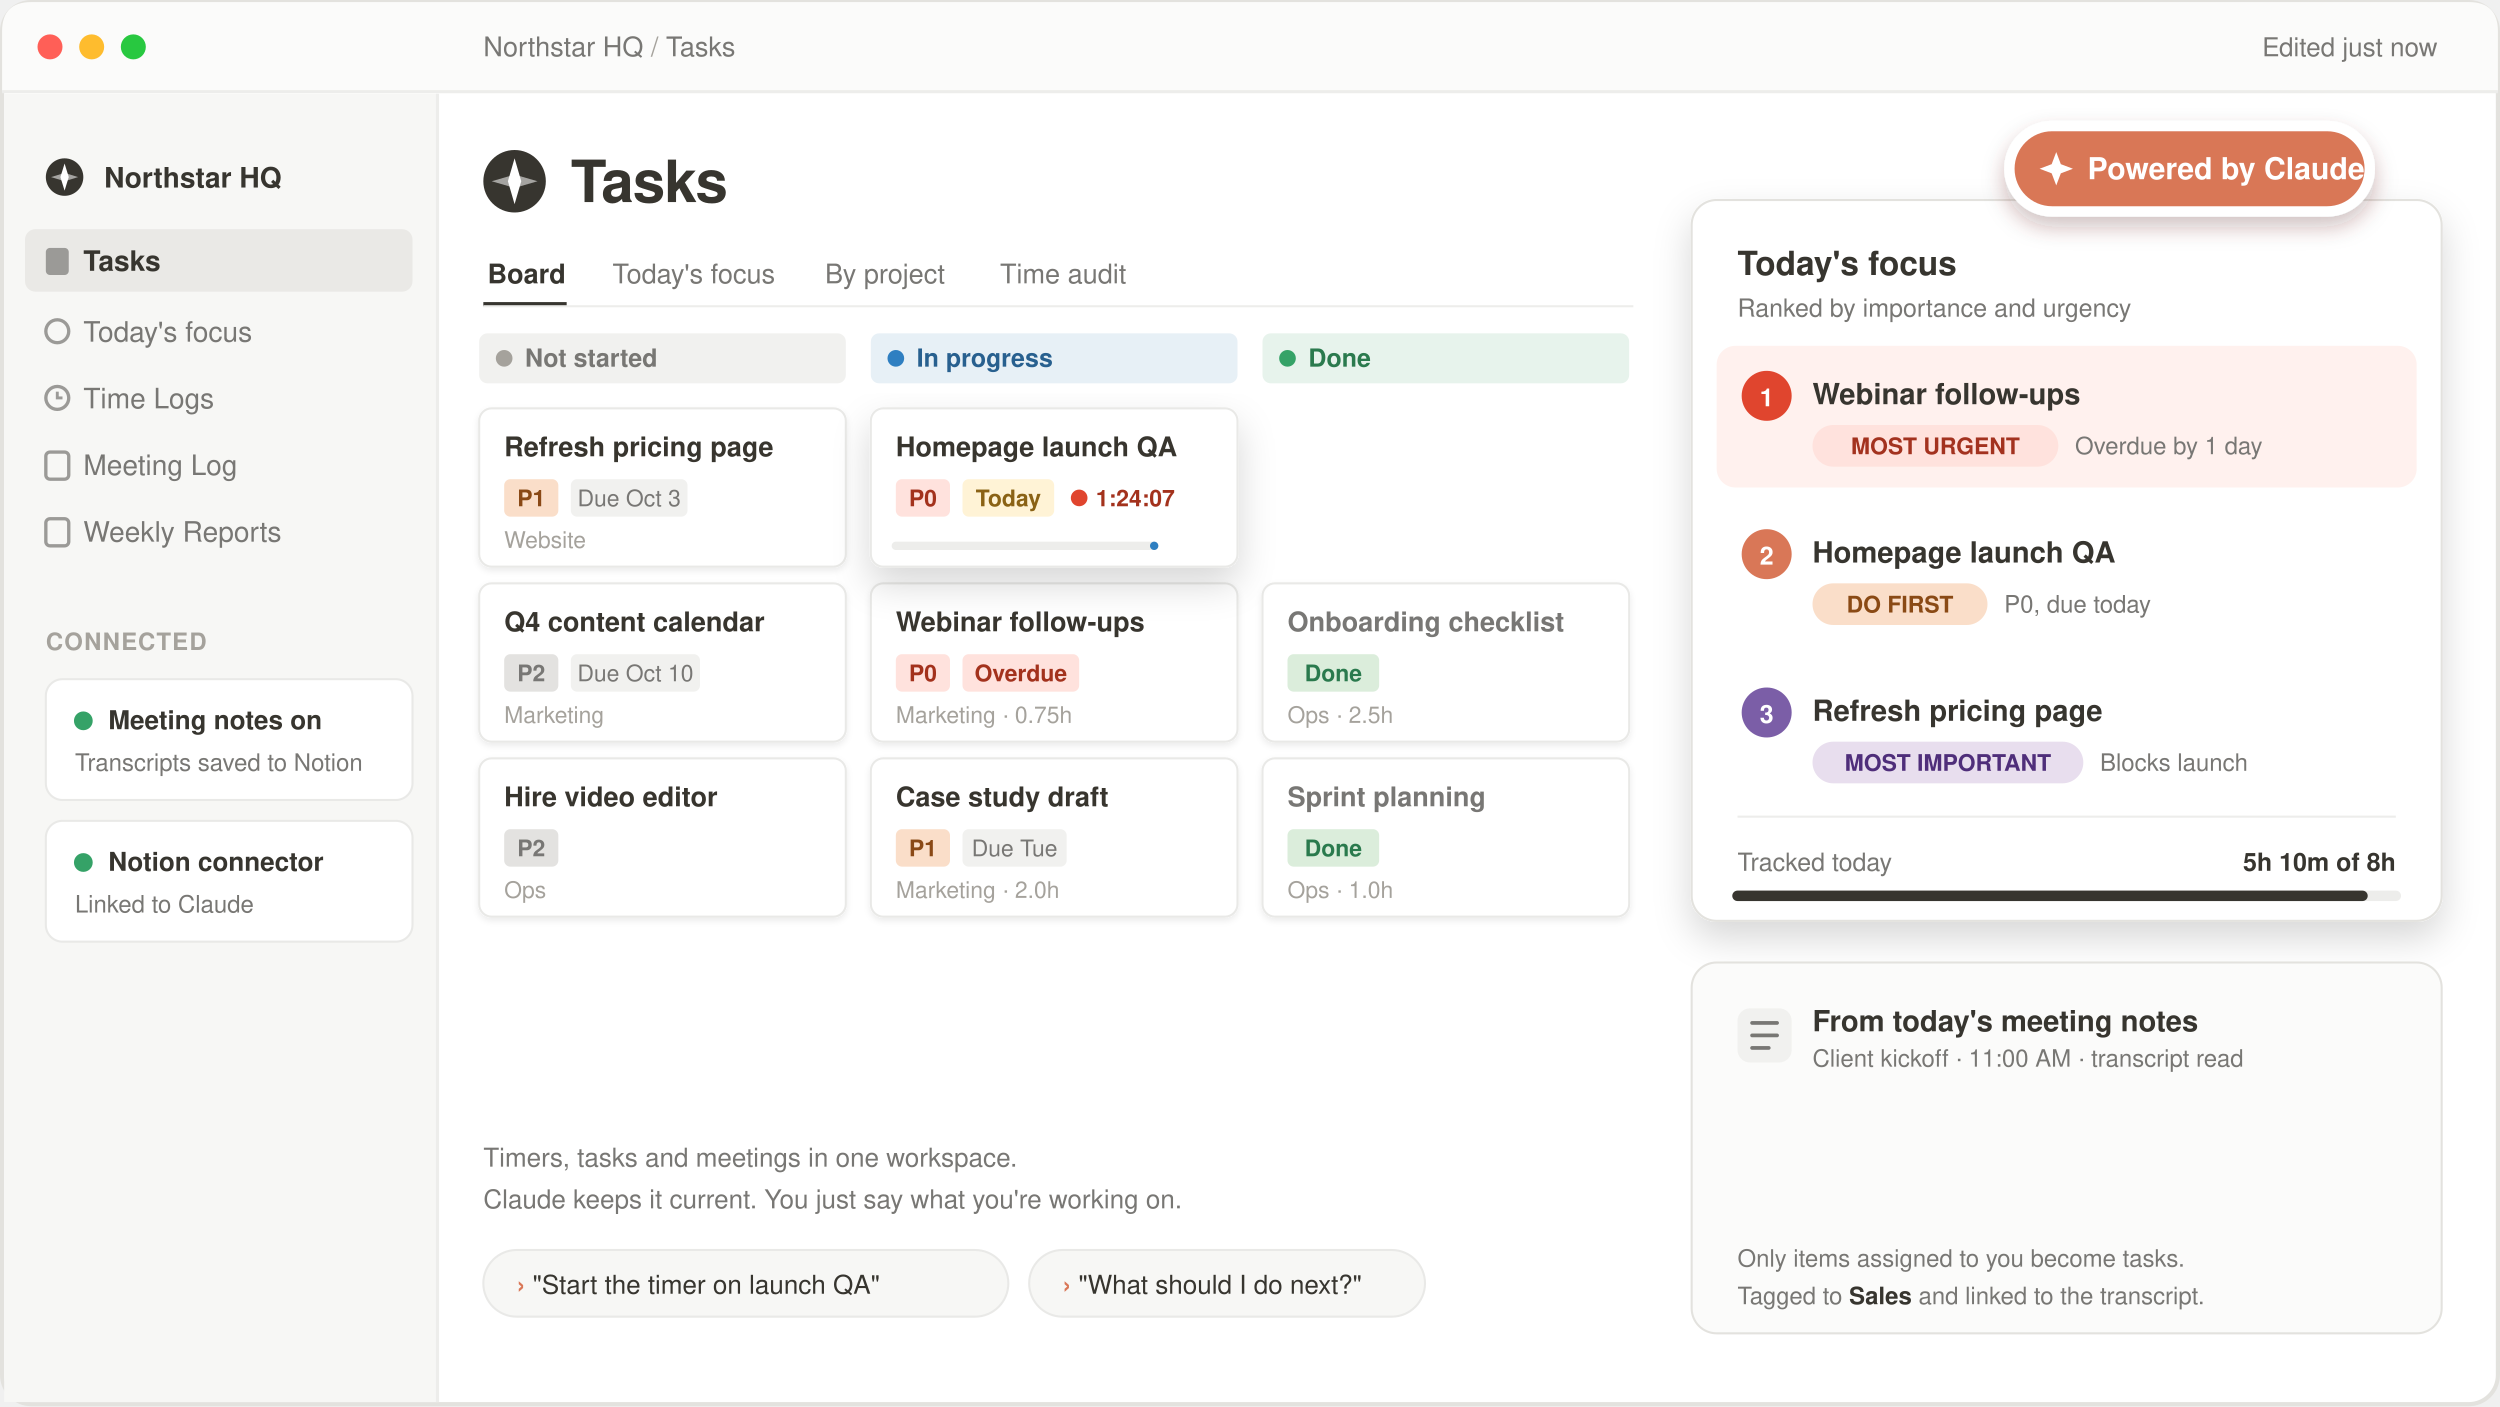
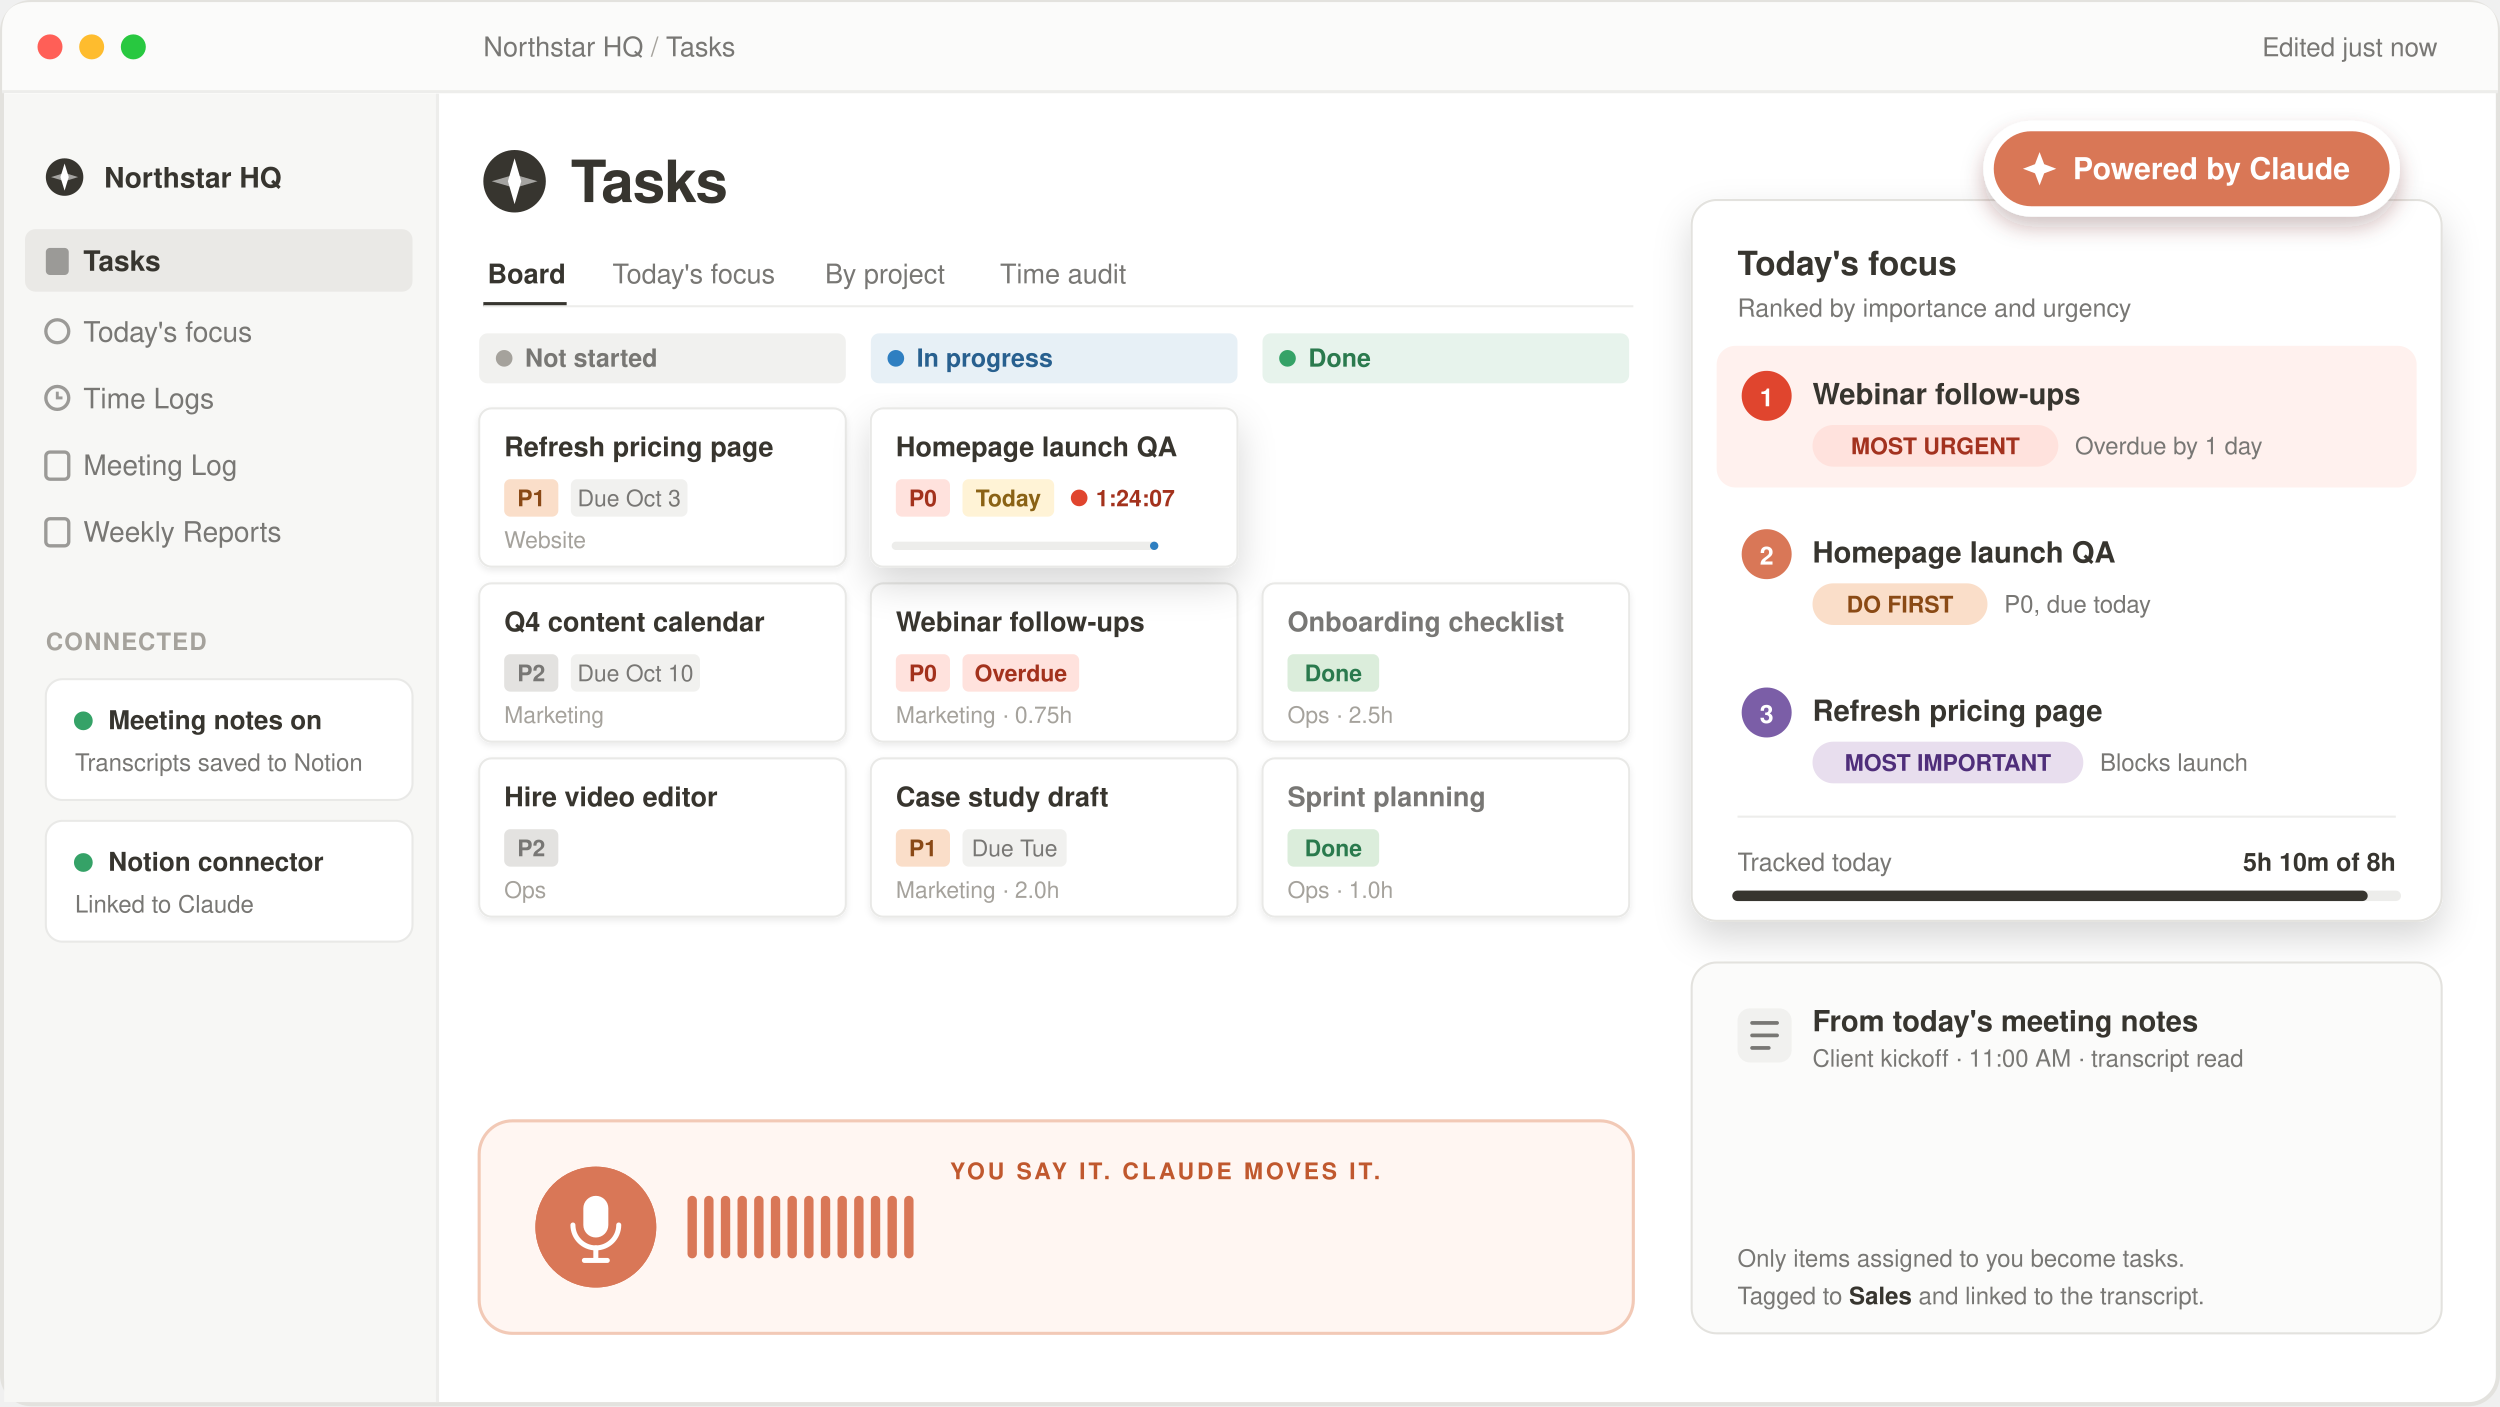
- <svg xmlns="http://www.w3.org/2000/svg" width="1200" height="675" viewBox="0 0 1200 675" role="img" aria-label="Northstar running in a Notion workspace: a task board where an in-progress task with a running timer moves to Done, a new task appears from meeting notes, and a Today's focus panel ranks the most urgent, do-first and most important tasks. A sticker reads Powered by Claude.">
+ <svg xmlns="http://www.w3.org/2000/svg" width="1200" height="675" viewBox="0 0 1200 675" role="img" aria-label="Northstar running in a Notion workspace, driven by voice: spoken commands such as Mark launch QA done move tasks on the board. a task board where an in-progress task with a running timer moves to Done, a new task appears from meeting notes, and a Today's focus panel ranks the most urgent, do-first and most important tasks. A sticker reads Powered by Claude.">
  <defs>
    <filter id="card" x="-10%" y="-10%" width="120%" height="130%">
      <feDropShadow dx="0" dy="1.5" stdDeviation="1.6" flood-color="#0F0F0F" flood-opacity=".08" />
    </filter>
    <filter id="lift" x="-20%" y="-20%" width="140%" height="160%">
      <feDropShadow dx="0" dy="8" stdDeviation="9" flood-color="#0F0F0F" flood-opacity=".16" />
    </filter>
    <filter id="sticker" x="-20%" y="-40%" width="140%" height="200%">
      <feDropShadow dx="0" dy="5" stdDeviation="5" flood-color="#5A2A14" flood-opacity=".28" />
    </filter>
    <style>
      .ui { font-family: -apple-system, BlinkMacSystemFont, "Segoe UI", Helvetica, Arial, sans-serif; }
      .ink { fill: #37352F; } .muted { fill: #787774; } .faint { fill: #A5A29C; }

      /* The in-progress card finishes and moves to Done */
      .mover { animation: move 10s ease-in-out infinite; }
      @keyframes move {
        0%, 36% { transform: translate(0, 0); opacity: 1; }
        46%, 90% { transform: translate(188px, 0); opacity: 1; }
        95% { transform: translate(188px, 0); opacity: 0; }
        96% { transform: translate(0, 0); opacity: 0; }
        100% { transform: translate(0, 0); opacity: 1; }
      }
      .run { animation: run 10s infinite; }
      @keyframes run { 0%, 38% { opacity: 1; } 42%, 95% { opacity: 0; } 97%, 100% { opacity: 1; } }
      .fin { opacity: 0; animation: fin 10s infinite; }
      @keyframes fin { 0%, 44% { opacity: 0; } 48%, 90% { opacity: 1; } 94%, 100% { opacity: 0; } }
      .rec { animation: rec 1s ease-in-out infinite; }
      @keyframes rec { 50% { opacity: .25; } }
      .timebar { stroke-dasharray: 124; stroke-dashoffset: 124; animation: timebar 10s linear infinite; }
      @keyframes timebar { 0% { stroke-dashoffset: 110; } 38% { stroke-dashoffset: 20; } 40%, 100% { stroke-dashoffset: 20; } }

      /* A task arrives from meeting notes */
      .spawn { opacity: 0; animation: spawn 10s ease-out infinite; }
-       @keyframes spawn { 0%, 56% { opacity: 0; transform: translate(0, -10px); } 62%, 90% { opacity: 1; transform: translate(0, 0); } 95%, 100% { opacity: 0; transform: translate(0, 0); } }
+       @keyframes spawn { 0%, 59% { opacity: 0; transform: translate(0, -10px); } 64%, 90% { opacity: 1; transform: translate(0, 0); } 95%, 100% { opacity: 0; transform: translate(0, 0); } }
      .mi1, .mi2 { opacity: 0; animation: mi 10s ease-out infinite; }
      .mi2 { animation-delay: .5s; }
-       @keyframes mi { 0%, 50% { opacity: 0; } 55%, 90% { opacity: 1; } 95%, 100% { opacity: 0; } }
+       @keyframes mi { 0%, 57% { opacity: 0; } 61%, 90% { opacity: 1; } 95%, 100% { opacity: 0; } }
      .flow { stroke-dasharray: 5 6; opacity: 0; animation: flow 10s linear infinite; }
-       @keyframes flow { 0%, 54% { opacity: 0; stroke-dashoffset: 0; } 58%, 88% { opacity: 1; stroke-dashoffset: -44; } 92%, 100% { opacity: 0; } }
+       @keyframes flow { 0%, 58% { opacity: 0; stroke-dashoffset: 0; } 62%, 88% { opacity: 1; stroke-dashoffset: -44; } 92%, 100% { opacity: 0; } }

      /* Focus panel: the top pick glows, tracked time fills */
      .glow { animation: glow 2.4s ease-in-out infinite; }
      @keyframes glow { 0%, 100% { opacity: .35; } 50% { opacity: 1; } }
      .fill { stroke-dasharray: 300; animation: fill 10s ease-in-out infinite; }
      @keyframes fill { 0% { stroke-dashoffset: 150; } 45%, 100% { stroke-dashoffset: 96; } }

+ 
+       /* Voice: mic pulses, waveform listens, commands take turns */
+       .ring { transform-box: fill-box; transform-origin: center; animation: ring 2s ease-out infinite; }
+       .ring.b { animation-delay: 1s; }
+       @keyframes ring { 0% { transform: scale(1); opacity: .6; } 100% { transform: scale(1.7); opacity: 0; } }
+       .vbar { transform-box: fill-box; transform-origin: center; animation: vbar .9s ease-in-out infinite; }
+       @keyframes vbar { 0%, 100% { transform: scaleY(.25); } 50% { transform: scaleY(1); } }
+       .c1, .c2, .c3, .r1, .r2, .r3, .focusring { opacity: 0; }
+       .c1 { animation: c1 10s infinite; } .r1 { animation: r1 10s infinite; }
+       .c2 { animation: c2 10s infinite; } .r2 { animation: r2 10s infinite; }
+       .c3 { animation: c3 10s infinite; } .r3 { animation: r3 10s infinite; }
+       .focusring { animation: c3 10s infinite; }
+       @keyframes c1 { 0%, 4% { opacity: 0; } 8%, 50% { opacity: 1; } 53%, 100% { opacity: 0; } }
+       @keyframes r1 { 0%, 44% { opacity: 0; } 46%, 50% { opacity: 1; } 53%, 100% { opacity: 0; } }
+       @keyframes c2 { 0%, 53% { opacity: 0; } 56%, 73% { opacity: 1; } 76%, 100% { opacity: 0; } }
+       @keyframes r2 { 0%, 63% { opacity: 0; } 65%, 73% { opacity: 1; } 76%, 100% { opacity: 0; } }
+       @keyframes c3 { 0%, 76% { opacity: 0; } 79%, 95% { opacity: 1; } 98%, 100% { opacity: 0; } }
+       @keyframes r3 { 0%, 84% { opacity: 0; } 86%, 95% { opacity: 1; } 98%, 100% { opacity: 0; } }
+ 
      .wobble { transform-box: fill-box; transform-origin: center; animation: wobble 5s ease-in-out infinite; }
      @keyframes wobble { 0%, 100% { transform: rotate(6deg); } 50% { transform: rotate(3deg) translateY(-2px); } }

      @media (prefers-reduced-motion: reduce) {
        .mover, .run, .fin, .rec, .timebar, .spawn, .mi1, .mi2, .flow, .glow, .fill, .wobble { animation: none; }
-         .spawn, .mi1, .mi2 { opacity: 1; } .wobble { transform: rotate(6deg); }
+         .spawn, .mi1, .mi2, .c3, .r3 { opacity: 1; } .wobble { transform: rotate(6deg); }
+         .ring, .vbar, .c1, .c2, .c3, .r1, .r2, .r3, .focusring { animation: none; }
      }
    </style>
  </defs>
  <rect x="1" y="1" width="1198" height="673" rx="14" fill="#FFFFFF" stroke="#E3E2DE" stroke-width="2" />
  <path d="M1 15 Q1 1 15 1 H1185 Q1199 1 1199 15 V44 H1 Z" fill="#FBFBFA" />
  <line x1="1" y1="44" x2="1199" y2="44" stroke="#EDEDEB" stroke-width="1.5" />
  <circle cx="24" cy="22.5" r="6" fill="#FF5F57" />
  <circle cx="44" cy="22.5" r="6" fill="#FEBC2E" />
  <circle cx="64" cy="22.5" r="6" fill="#28C840" />
  <text x="232" y="27" class="ui muted" font-size="13">Northstar HQ <tspan class="faint">/</tspan> Tasks</text>
  <text x="1170" y="27" text-anchor="end" class="ui muted" font-size="12.5">Edited just now</text>
  <rect x="2" y="45" width="208" height="628" fill="#F7F7F5" />
  <line x1="210" y1="45" x2="210" y2="673" stroke="#EDEDEB" stroke-width="1.5" />
  <g class="ui" font-size="13.5">
    <g transform="translate(22 76)">
      <circle cx="9" cy="9" r="9" fill="#37352F" />
      <path d="M9 2.5 L11 9 L9 15.5 L7 9 Z" fill="#FFFFFF" />
      <path d="M2.5 9 L9 7 L15.5 9 L9 11 Z" fill="#FFFFFF" opacity=".55" />
      <text x="28" y="14" class="ink" font-weight="600">Northstar HQ</text>
    </g>
    <rect x="12" y="110" width="186" height="30" rx="5" fill="#EAE9E6" />
    <text x="40" y="130" class="ink" font-weight="600">Tasks</text>
    <text x="40" y="164" class="muted">Today's focus</text>
    <text x="40" y="196" class="muted">Time Logs</text>
    <text x="40" y="228" class="muted">Meeting Log</text>
    <text x="40" y="260" class="muted">Weekly Reports</text>
    <g fill="#9B9A97">
      <rect x="22" y="119" width="11" height="13" rx="2" />
      <circle cx="27.5" cy="159" r="5.5" fill="none" stroke="#9B9A97" stroke-width="1.6" />
      <circle cx="27.5" cy="191" r="5.5" fill="none" stroke="#9B9A97" stroke-width="1.6" />
      <path d="M27.5 188 V191 H30" stroke="#9B9A97" stroke-width="1.4" fill="none" />
      <rect x="22" y="217" width="11" height="13" rx="2" fill="none" stroke="#9B9A97" stroke-width="1.6" />
      <rect x="22" y="249" width="11" height="13" rx="2" fill="none" stroke="#9B9A97" stroke-width="1.6" />
    </g>
    <text x="22" y="312" class="faint" font-size="11.5" font-weight="600" letter-spacing=".6">CONNECTED</text>
    <g transform="translate(22 326)">
      <rect width="176" height="58" rx="8" fill="#FFFFFF" stroke="#E9E9E7" />
      <circle cx="18" cy="20" r="4.5" fill="#35A267" />
      <text x="30" y="24" class="ink" font-size="12.5" font-weight="600">Meeting notes on</text>
      <text x="14" y="44" class="muted" font-size="11.5">Transcripts saved to Notion</text>
    </g>
    <g transform="translate(22 394)">
      <rect width="176" height="58" rx="8" fill="#FFFFFF" stroke="#E9E9E7" />
      <circle cx="18" cy="20" r="4.5" fill="#35A267" />
      <text x="30" y="24" class="ink" font-size="12.5" font-weight="600">Notion connector</text>
      <text x="14" y="44" class="muted" font-size="11.5">Linked to Claude</text>
    </g>
  </g>
  <g class="ui">
    <g transform="translate(232 72)">
      <circle cx="15" cy="15" r="15" fill="#37352F" />
      <path d="M15 4 L18.2 15 L15 26 L11.8 15 Z" fill="#FFFFFF" />
      <path d="M4 15 L15 11.8 L26 15 L15 18.2 Z" fill="#FFFFFF" opacity=".55" />
      <text x="42" y="25" class="ink" font-size="28" font-weight="700" letter-spacing="-.4">Tasks</text>
    </g>
    <text x="234" y="136" class="ink" font-size="13" font-weight="600">Board</text>
    <line x1="232" y1="146" x2="272" y2="146" stroke="#37352F" stroke-width="2" />
    <text x="294" y="136" class="muted" font-size="13">Today's focus</text>
    <text x="396" y="136" class="muted" font-size="13">By project</text>
    <text x="480" y="136" class="muted" font-size="13">Time audit</text>
    <line x1="232" y1="147" x2="784" y2="147" stroke="#EDEDEB" />
  </g>
  <g class="ui" font-size="12">
    <rect x="230" y="160" width="176" height="24" rx="4" fill="#F1F1EF" />
    <circle cx="242" cy="172" r="4" fill="#A5A29C" />
    <text x="252" y="176" class="muted" font-weight="600">Not started</text>
    <rect x="418" y="160" width="176" height="24" rx="4" fill="#E7F0F6" />
    <circle cx="430" cy="172" r="4" fill="#2F7FC1" />
    <text x="440" y="176" fill="#28608F" font-weight="600">In progress</text>
    <rect x="606" y="160" width="176" height="24" rx="4" fill="#E7F3EC" />
    <circle cx="618" cy="172" r="4" fill="#35A267" />
    <text x="628" y="176" fill="#2B7A4E" font-weight="600">Done</text>
  </g>
  <g class="ui" filter="url(#card)">
    <g transform="translate(230 196)">
      <rect width="176" height="76" rx="6" fill="#FFFFFF" stroke="#E9E9E7" />
      <text x="12" y="23" class="ink" font-size="13" font-weight="600">Refresh pricing page</text>
      <rect x="12" y="34" width="26" height="18" rx="3" fill="#FADEC9" />
      <text x="25" y="47" text-anchor="middle" fill="#8A4A15" font-size="11" font-weight="700">P1</text>
      <rect x="44" y="34" width="56" height="18" rx="3" fill="#F1F1EF" />
      <text x="72" y="47" text-anchor="middle" class="muted" font-size="11">Due Oct 3</text>
      <text x="12" y="67" class="faint" font-size="11">Website</text>
    </g>
    <g transform="translate(230 280)">
      <rect width="176" height="76" rx="6" fill="#FFFFFF" stroke="#E9E9E7" />
      <text x="12" y="23" class="ink" font-size="13" font-weight="600">Q4 content calendar</text>
      <rect x="12" y="34" width="26" height="18" rx="3" fill="#E3E2E0" />
      <text x="25" y="47" text-anchor="middle" class="muted" font-size="11" font-weight="700">P2</text>
      <rect x="44" y="34" width="62" height="18" rx="3" fill="#F1F1EF" />
      <text x="75" y="47" text-anchor="middle" class="muted" font-size="11">Due Oct 10</text>
      <text x="12" y="67" class="faint" font-size="11">Marketing</text>
    </g>
    <g transform="translate(230 364)">
      <rect width="176" height="76" rx="6" fill="#FFFFFF" stroke="#E9E9E7" />
      <text x="12" y="23" class="ink" font-size="13" font-weight="600">Hire video editor</text>
      <rect x="12" y="34" width="26" height="18" rx="3" fill="#E3E2E0" />
      <text x="25" y="47" text-anchor="middle" class="muted" font-size="11" font-weight="700">P2</text>
      <text x="12" y="67" class="faint" font-size="11">Ops</text>
    </g>
    <g class="spawn">
      <g transform="translate(230 448)">
        <rect width="176" height="76" rx="6" fill="#FFFFFF" stroke="#D97757" stroke-width="1.5" />
        <text x="12" y="23" class="ink" font-size="13" font-weight="600">Send Acme proposal</text>
        <rect x="12" y="34" width="26" height="18" rx="3" fill="#FADEC9" />
        <text x="25" y="47" text-anchor="middle" fill="#8A4A15" font-size="11" font-weight="700">P1</text>
        <rect x="44" y="34" width="50" height="18" rx="3" fill="#F1F1EF" />
        <text x="69" y="47" text-anchor="middle" class="muted" font-size="11">Due Fri</text>
        <text x="12" y="67" class="faint" font-size="11">Sales · from meeting</text>
        <rect x="128" y="-8" width="40" height="17" rx="8.5" fill="#D97757" />
        <text x="148" y="4" text-anchor="middle" fill="#FFFFFF" font-size="10" font-weight="700">NEW</text>
      </g>
    </g>
  </g>
  <g class="ui" filter="url(#card)">
    <g transform="translate(418 280)">
      <rect width="176" height="76" rx="6" fill="#FFFFFF" stroke="#E9E9E7" />
      <text x="12" y="23" class="ink" font-size="13" font-weight="600">Webinar follow-ups</text>
      <rect x="12" y="34" width="26" height="18" rx="3" fill="#FFE2DD" />
      <text x="25" y="47" text-anchor="middle" fill="#A3321F" font-size="11" font-weight="700">P0</text>
      <rect x="44" y="34" width="56" height="18" rx="3" fill="#FFE2DD" />
      <text x="72" y="47" text-anchor="middle" fill="#A3321F" font-size="11" font-weight="600">Overdue</text>
      <text x="12" y="67" class="faint" font-size="11">Marketing · 0.75h</text>
    </g>
    <g transform="translate(418 364)">
      <rect width="176" height="76" rx="6" fill="#FFFFFF" stroke="#E9E9E7" />
      <text x="12" y="23" class="ink" font-size="13" font-weight="600">Case study draft</text>
      <rect x="12" y="34" width="26" height="18" rx="3" fill="#FADEC9" />
      <text x="25" y="47" text-anchor="middle" fill="#8A4A15" font-size="11" font-weight="700">P1</text>
      <rect x="44" y="34" width="50" height="18" rx="3" fill="#F1F1EF" />
      <text x="69" y="47" text-anchor="middle" class="muted" font-size="11">Due Tue</text>
      <text x="12" y="67" class="faint" font-size="11">Marketing · 2.0h</text>
    </g>
  </g>
  <g class="ui" filter="url(#card)">
    <g transform="translate(606 280)">
      <rect width="176" height="76" rx="6" fill="#FFFFFF" stroke="#E9E9E7" />
      <text x="12" y="23" class="muted" font-size="13" font-weight="600">Onboarding checklist</text>
      <rect x="12" y="34" width="44" height="18" rx="3" fill="#DBEDDB" />
      <text x="34" y="47" text-anchor="middle" fill="#2B7A4E" font-size="11" font-weight="600">Done</text>
      <text x="12" y="67" class="faint" font-size="11">Ops · 2.5h</text>
    </g>
    <g transform="translate(606 364)">
      <rect width="176" height="76" rx="6" fill="#FFFFFF" stroke="#E9E9E7" />
      <text x="12" y="23" class="muted" font-size="13" font-weight="600">Sprint planning</text>
      <rect x="12" y="34" width="44" height="18" rx="3" fill="#DBEDDB" />
      <text x="34" y="47" text-anchor="middle" fill="#2B7A4E" font-size="11" font-weight="600">Done</text>
      <text x="12" y="67" class="faint" font-size="11">Ops · 1.0h</text>
    </g>
  </g>
  <g class="mover ui">
    <g transform="translate(418 196)" filter="url(#lift)">
      <rect width="176" height="76" rx="6" fill="#FFFFFF" stroke="#E9E9E7" />
      <text x="12" y="23" class="ink" font-size="13" font-weight="600">Homepage launch QA</text>
      <rect x="12" y="34" width="26" height="18" rx="3" fill="#FFE2DD" />
      <text x="25" y="47" text-anchor="middle" fill="#A3321F" font-size="11" font-weight="700">P0</text>
      <g class="run">
        <rect x="44" y="34" width="44" height="18" rx="3" fill="#FFF3D6" />
        <text x="66" y="47" text-anchor="middle" fill="#8A6212" font-size="11" font-weight="600">Today</text>
        <circle class="rec" cx="100" cy="43" r="4" fill="#E0452E" />
        <text x="108" y="47" fill="#A3321F" font-size="11" font-weight="600">1:24:07</text>
        <line x1="12" y1="66" x2="136" y2="66" stroke="#EDEDEB" stroke-width="4" stroke-linecap="round" />
        <line class="timebar" x1="12" y1="66" x2="136" y2="66" stroke="#2F7FC1" stroke-width="4" stroke-linecap="round" />
      </g>
      <g class="fin">
        <rect x="44" y="34" width="44" height="18" rx="3" fill="#DBEDDB" />
        <text x="66" y="47" text-anchor="middle" fill="#2B7A4E" font-size="11" font-weight="600">Done</text>
        <text x="12" y="67" class="faint" font-size="11">Website · 3.25h total</text>
        <circle cx="158" cy="58" r="10" fill="#35A267" />
        <path d="M153.5 58 l3 3 l6 -6.5" stroke="#FFFFFF" stroke-width="2.2" fill="none" stroke-linecap="round" stroke-linejoin="round" />
      </g>
    </g>
  </g>
-   <text x="232" y="560" class="ui muted" font-size="12.5">Timers, tasks and meetings in one workspace.</text>
-   <text x="232" y="580" class="ui muted" font-size="12.5">Claude keeps it current. You just say what you're working on.</text>
-   <g class="ui" transform="translate(232 600)">
-     <rect width="252" height="32" rx="16" fill="#F7F7F5" stroke="#E9E9E7" />
-     <text x="16" y="21" class="ink" font-size="12.5">
-       <tspan fill="#D97757" font-weight="700">›</tspan> "Start the timer on launch QA"</text>
-   </g>
-   <g class="ui" transform="translate(494 600)">
-     <rect width="190" height="32" rx="16" fill="#F7F7F5" stroke="#E9E9E7" />
-     <text x="16" y="21" class="ink" font-size="12.5">
-       <tspan fill="#D97757" font-weight="700">›</tspan> "What should I do next?"</text>
+   <g class="ui">
+     <rect x="230" y="538" width="554" height="102" rx="16" fill="#FFF6F2" stroke="#F2C9B6" stroke-width="1.5" />
+     <circle class="ring" cx="286" cy="589" r="28" fill="none" stroke="#D97757" stroke-width="2" />
+     <circle class="ring b" cx="286" cy="589" r="28" fill="none" stroke="#D97757" stroke-width="2" />
+     <circle cx="286" cy="589" r="28" fill="#D97757" />
+     <rect x="280" y="574" width="12" height="20" rx="6" fill="#FFFFFF" />
+     <path d="M275 588 a11 11 0 0 0 22 0" stroke="#FFFFFF" stroke-width="2.4" fill="none" stroke-linecap="round" />
+     <path d="M286 599 V605 M280.5 605 H291.5" stroke="#FFFFFF" stroke-width="2.4" stroke-linecap="round" />
+     <g fill="#D97757">
+       <rect class="vbar" x="330" y="574" width="4.5" height="30" rx="2.25" style="animation-delay:-0.00s" />
+       <rect class="vbar" x="338" y="574" width="4.5" height="30" rx="2.25" style="animation-delay:-0.33s" />
+       <rect class="vbar" x="346" y="574" width="4.5" height="30" rx="2.25" style="animation-delay:-0.67s" />
+       <rect class="vbar" x="354" y="574" width="4.5" height="30" rx="2.25" style="animation-delay:-0.10s" />
+       <rect class="vbar" x="362" y="574" width="4.5" height="30" rx="2.25" style="animation-delay:-0.43s" />
+       <rect class="vbar" x="370" y="574" width="4.5" height="30" rx="2.25" style="animation-delay:-0.77s" />
+       <rect class="vbar" x="378" y="574" width="4.5" height="30" rx="2.25" style="animation-delay:-0.20s" />
+       <rect class="vbar" x="386" y="574" width="4.5" height="30" rx="2.25" style="animation-delay:-0.53s" />
+       <rect class="vbar" x="394" y="574" width="4.5" height="30" rx="2.25" style="animation-delay:-0.86s" />
+       <rect class="vbar" x="402" y="574" width="4.5" height="30" rx="2.25" style="animation-delay:-0.30s" />
+       <rect class="vbar" x="410" y="574" width="4.5" height="30" rx="2.25" style="animation-delay:-0.63s" />
+       <rect class="vbar" x="418" y="574" width="4.5" height="30" rx="2.25" style="animation-delay:-0.06s" />
+       <rect class="vbar" x="426" y="574" width="4.5" height="30" rx="2.25" style="animation-delay:-0.40s" />
+       <rect class="vbar" x="434" y="574" width="4.5" height="30" rx="2.25" style="animation-delay:-0.73s" />
+     </g>
+     <text x="456" y="566" fill="#C0582E" font-size="11" font-weight="700" letter-spacing="1.4">YOU SAY IT. CLAUDE MOVES IT.</text>
+     <text class="c1" x="456" y="597" fill="#37352F" font-size="18" font-weight="700">“Mark launch QA done”</text>
+     <text class="c2" x="456" y="597" fill="#37352F" font-size="18" font-weight="700">“Add tasks from my kickoff call”</text>
+     <text class="c3" x="456" y="597" fill="#37352F" font-size="18" font-weight="700">“What should I do next?”</text>
+     <text class="r1" x="456" y="621" fill="#2B7A4E" font-size="12.5" font-weight="600">✓ Moved to Done · 3.25h logged</text>
+     <text class="r2" x="456" y="621" fill="#2B7A4E" font-size="12.5" font-weight="600">✓ 2 tasks created, tagged to Sales</text>
+     <text class="r3" x="456" y="621" fill="#2B7A4E" font-size="12.5" font-weight="600">✓ Today’s focus ranked</text>
  </g>
  <g class="ui">
    <rect x="812" y="96" width="360" height="346" rx="12" fill="#FFFFFF" stroke="#E3E2DE" filter="url(#lift)" />
    <text x="834" y="132" class="ink" font-size="16" font-weight="700">Today's focus</text>
    <text x="834" y="152" class="muted" font-size="12">Ranked by importance and urgency</text>
    <rect class="glow" x="824" y="166" width="336" height="68" rx="9" fill="#FFF1EE" />
    <circle cx="848" cy="190" r="12" fill="#E0452E" />
    <text x="848" y="195" text-anchor="middle" fill="#FFFFFF" font-size="12" font-weight="700">1</text>
    <text x="870" y="194" class="ink" font-size="14" font-weight="600">Webinar follow-ups</text>
    <rect x="870" y="204" width="118" height="20" rx="10" fill="#FFE2DD" />
    <text x="929" y="218" text-anchor="middle" fill="#A3321F" font-size="11" font-weight="700">MOST URGENT</text>
    <text x="996" y="218" class="muted" font-size="11.5">Overdue by 1 day</text>
    <circle cx="848" cy="266" r="12" fill="#D97757" />
    <text x="848" y="271" text-anchor="middle" fill="#FFFFFF" font-size="12" font-weight="700">2</text>
    <text x="870" y="270" class="ink" font-size="14" font-weight="600">Homepage launch QA</text>
    <rect x="870" y="280" width="84" height="20" rx="10" fill="#FADEC9" />
    <text x="912" y="294" text-anchor="middle" fill="#8A4A15" font-size="11" font-weight="700">DO FIRST</text>
    <text x="962" y="294" class="muted" font-size="11.5">P0, due today</text>
    <circle cx="848" cy="342" r="12" fill="#7B5EA7" />
    <text x="848" y="347" text-anchor="middle" fill="#FFFFFF" font-size="12" font-weight="700">3</text>
    <text x="870" y="346" class="ink" font-size="14" font-weight="600">Refresh pricing page</text>
    <rect x="870" y="356" width="130" height="20" rx="10" fill="#E8DEEE" />
    <text x="935" y="370" text-anchor="middle" fill="#4F2E7A" font-size="11" font-weight="700">MOST IMPORTANT</text>
    <text x="1008" y="370" class="muted" font-size="11.5">Blocks launch</text>
    <line x1="834" y1="392" x2="1150" y2="392" stroke="#EDEDEB" />
    <text x="834" y="418" class="muted" font-size="12">Tracked today</text>
    <text x="1150" y="418" text-anchor="end" class="ink" font-size="12" font-weight="600">5h 10m of 8h</text>
    <line x1="834" y1="430" x2="1150" y2="430" stroke="#EDEDEB" stroke-width="5" stroke-linecap="round" />
  </g>
  <line class="fill" x1="834" y1="430" x2="1150" y2="430" stroke="#37352F" stroke-width="5" stroke-linecap="round" />
+   <rect class="focusring" x="809" y="93" width="366" height="352" rx="14" fill="none" stroke="#D97757" stroke-width="3" />
  <g class="ui">
    <rect x="812" y="462" width="360" height="178" rx="12" fill="#FBFBFA" stroke="#E3E2DE" />
    <rect x="834" y="484" width="26" height="26" rx="6" fill="#F1F1EF" />
    <path d="M841 491 h12 M841 497 h12 M841 503 h8" stroke="#787774" stroke-width="1.8" stroke-linecap="round" />
    <text x="870" y="495" class="ink" font-size="14" font-weight="700">From today's meeting notes</text>
    <text x="870" y="512" class="muted" font-size="11.5">Client kickoff · 11:00 AM · transcript read</text>
    <g class="mi1">
      <rect x="834" y="528" width="16" height="16" rx="4" fill="#D97757" />
      <path d="M838 536 l3 3 l5 -5.5" stroke="#FFF" stroke-width="2" fill="none" stroke-linecap="round" stroke-linejoin="round" />
      <text x="860" y="541" class="ink" font-size="13">Send Acme proposal <tspan class="muted" font-size="11.5">· yours, due Fri</tspan>
      </text>
    </g>
    <g class="mi2">
      <rect x="834" y="556" width="16" height="16" rx="4" fill="#D97757" />
      <path d="M838 564 l3 3 l5 -5.5" stroke="#FFF" stroke-width="2" fill="none" stroke-linecap="round" stroke-linejoin="round" />
      <text x="860" y="569" class="ink" font-size="13">Share launch checklist <tspan class="muted" font-size="11.5">· yours</tspan>
      </text>
    </g>
    <text x="834" y="608" class="muted" font-size="11.5">Only items assigned to you become tasks.</text>
    <text x="834" y="626" class="muted" font-size="11.5">Tagged to <tspan class="ink" font-weight="600">Sales</tspan> and linked to the transcript.</text>
  </g>
  <path class="flow" d="M812 537 C 700 537, 520 500, 408 486" stroke="#D97757" stroke-width="2" fill="none" />
  <g class="wobble" filter="url(#sticker)">
-     <rect x="962" y="58" width="178" height="46" rx="23" fill="#FFFFFF" />
-     <rect x="967" y="63" width="168" height="36" rx="18" fill="#D97757" />
-     <path d="M987 81 m0 -8 l2.2 5.8 l5.8 2.2 l-5.8 2.2 l-2.2 5.8 l-2.2 -5.8 l-5.8 -2.2 l5.8 -2.2 z" fill="#FFFFFF" />
-     <text x="1002" y="86" class="ui" fill="#FFFFFF" font-size="14.5" font-weight="700">Powered by Claude</text>
+     <rect x="952" y="58" width="200" height="46" rx="23" fill="#FFFFFF" />
+     <rect x="957" y="63" width="190" height="36" rx="18" fill="#D97757" />
+     <path d="M979 81 m0 -8 l2.2 5.8 l5.8 2.2 l-5.8 2.2 l-2.2 5.8 l-2.2 -5.8 l-5.8 -2.2 l5.8 -2.2 z" fill="#FFFFFF" />
+     <text x="995" y="86" class="ui" fill="#FFFFFF" font-size="14.5" font-weight="700">Powered by Claude</text>
  </g>
</svg>
